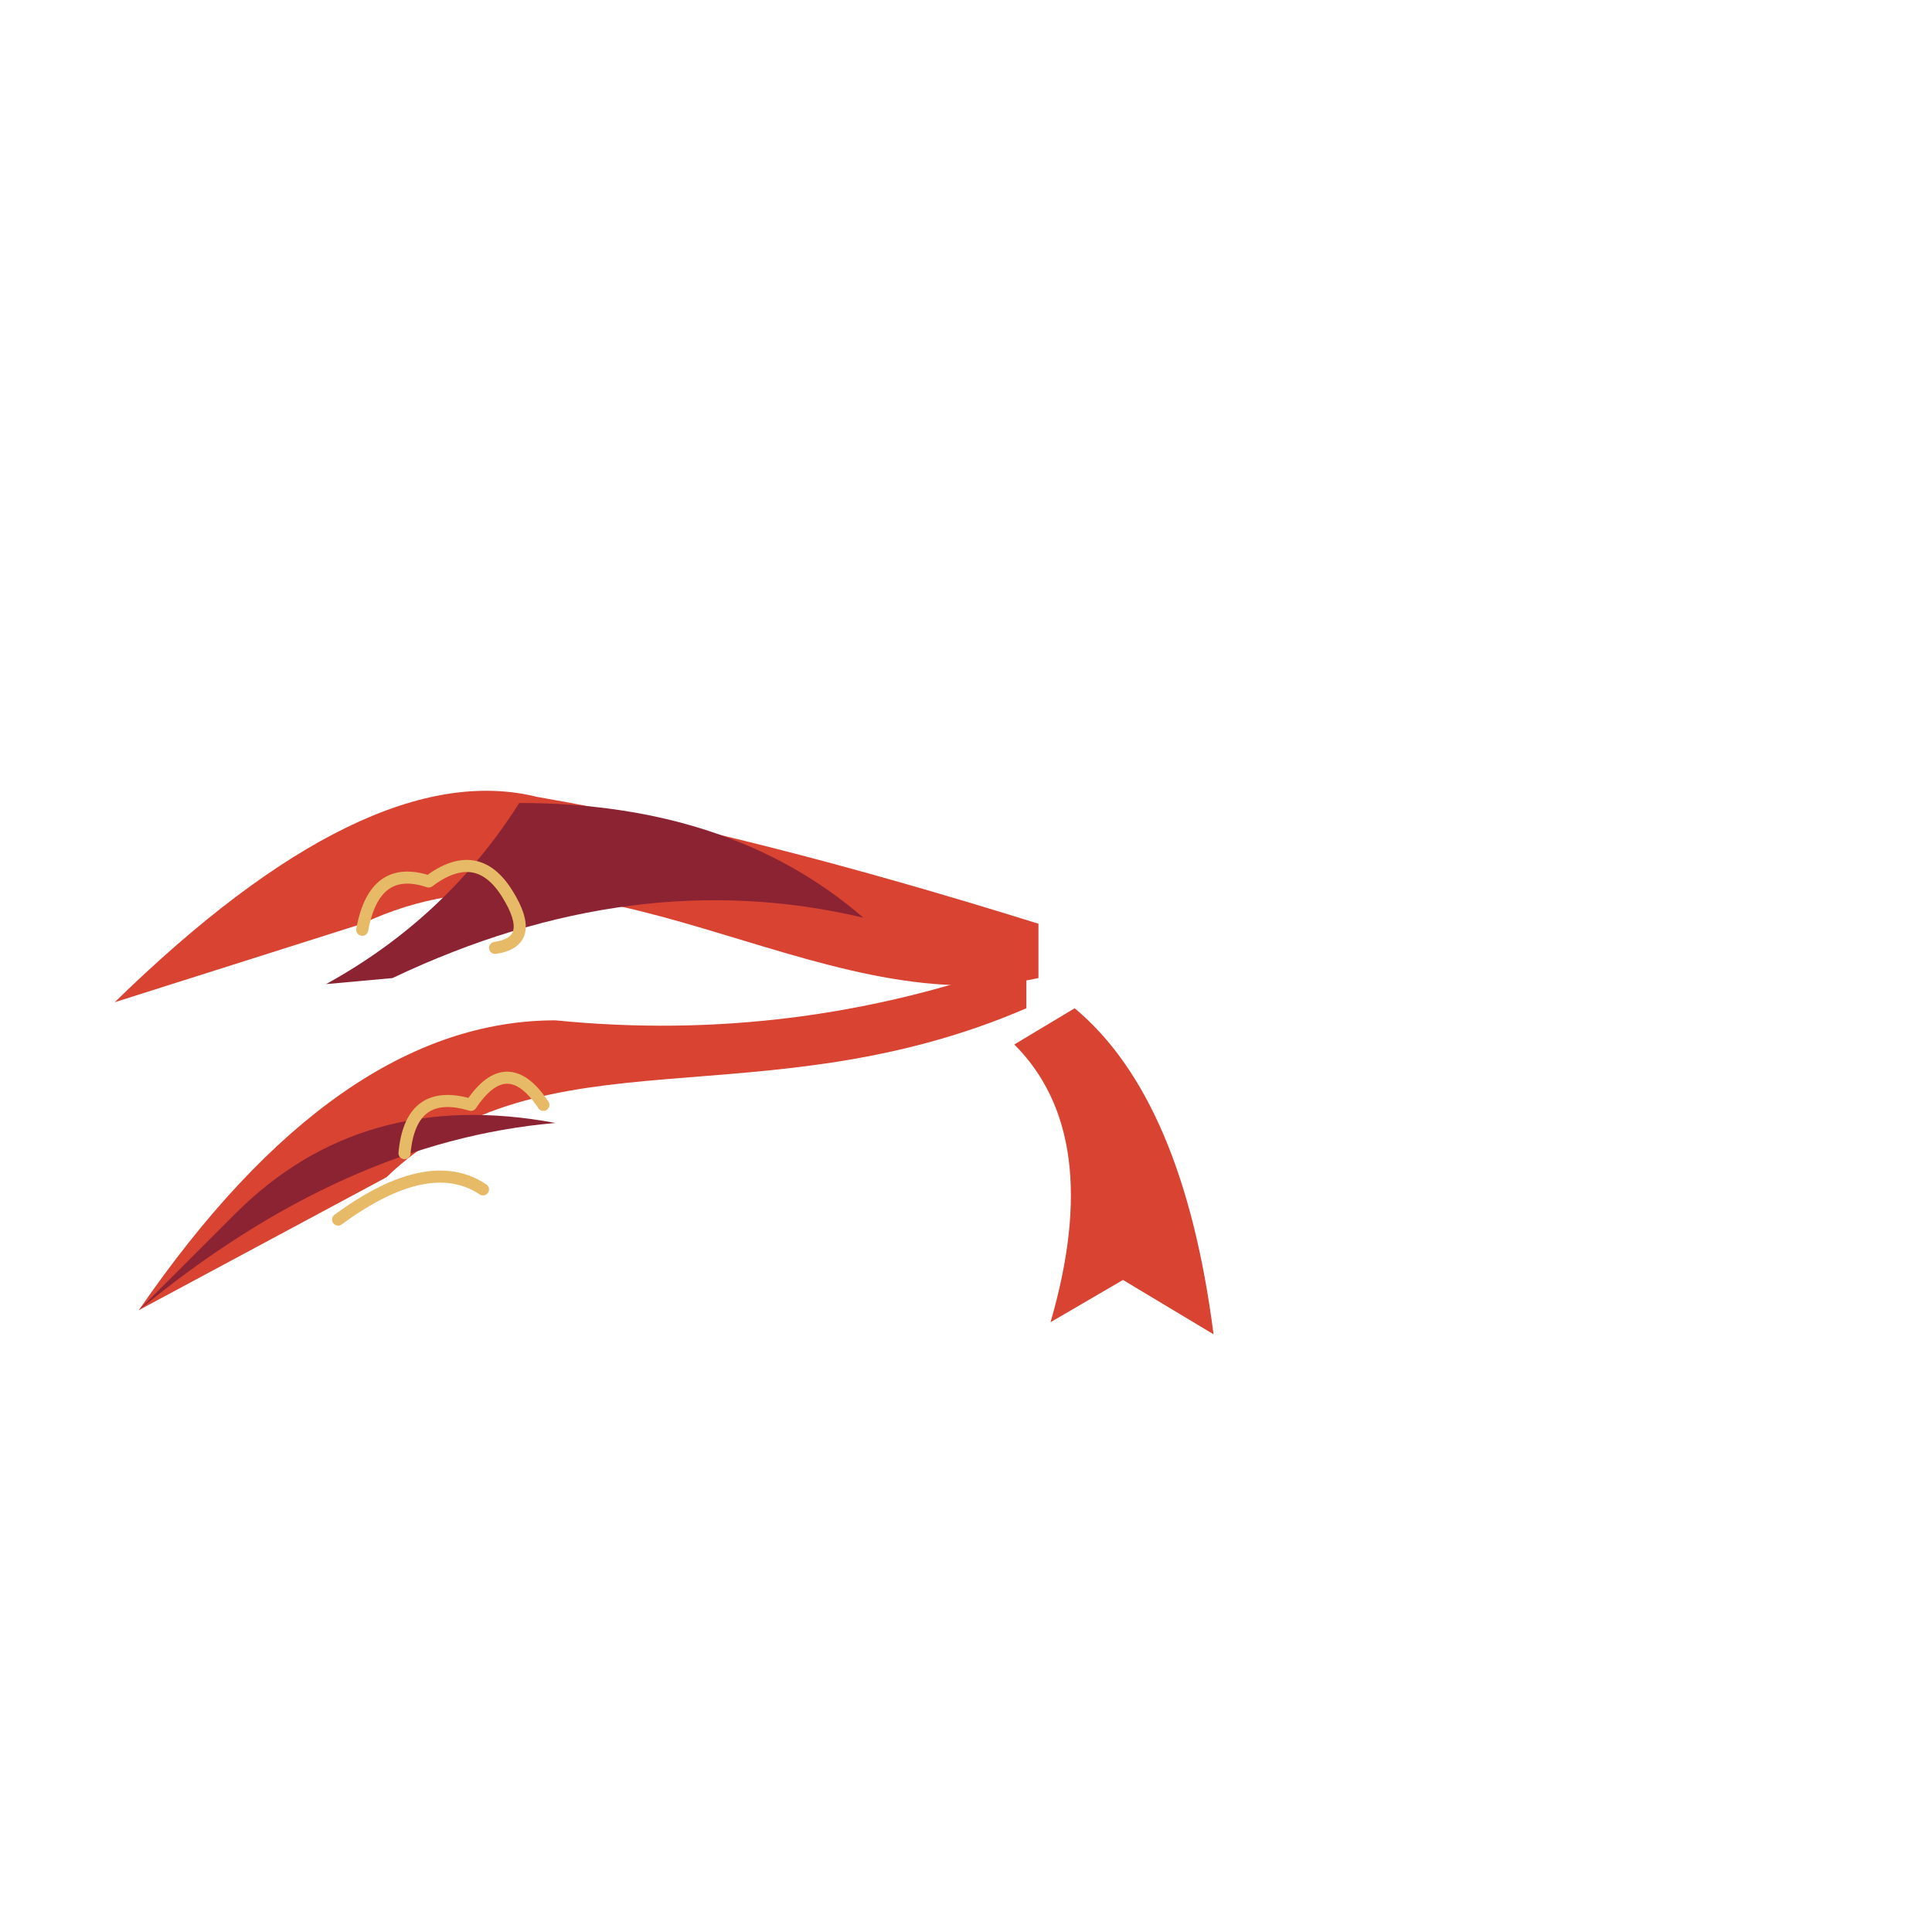
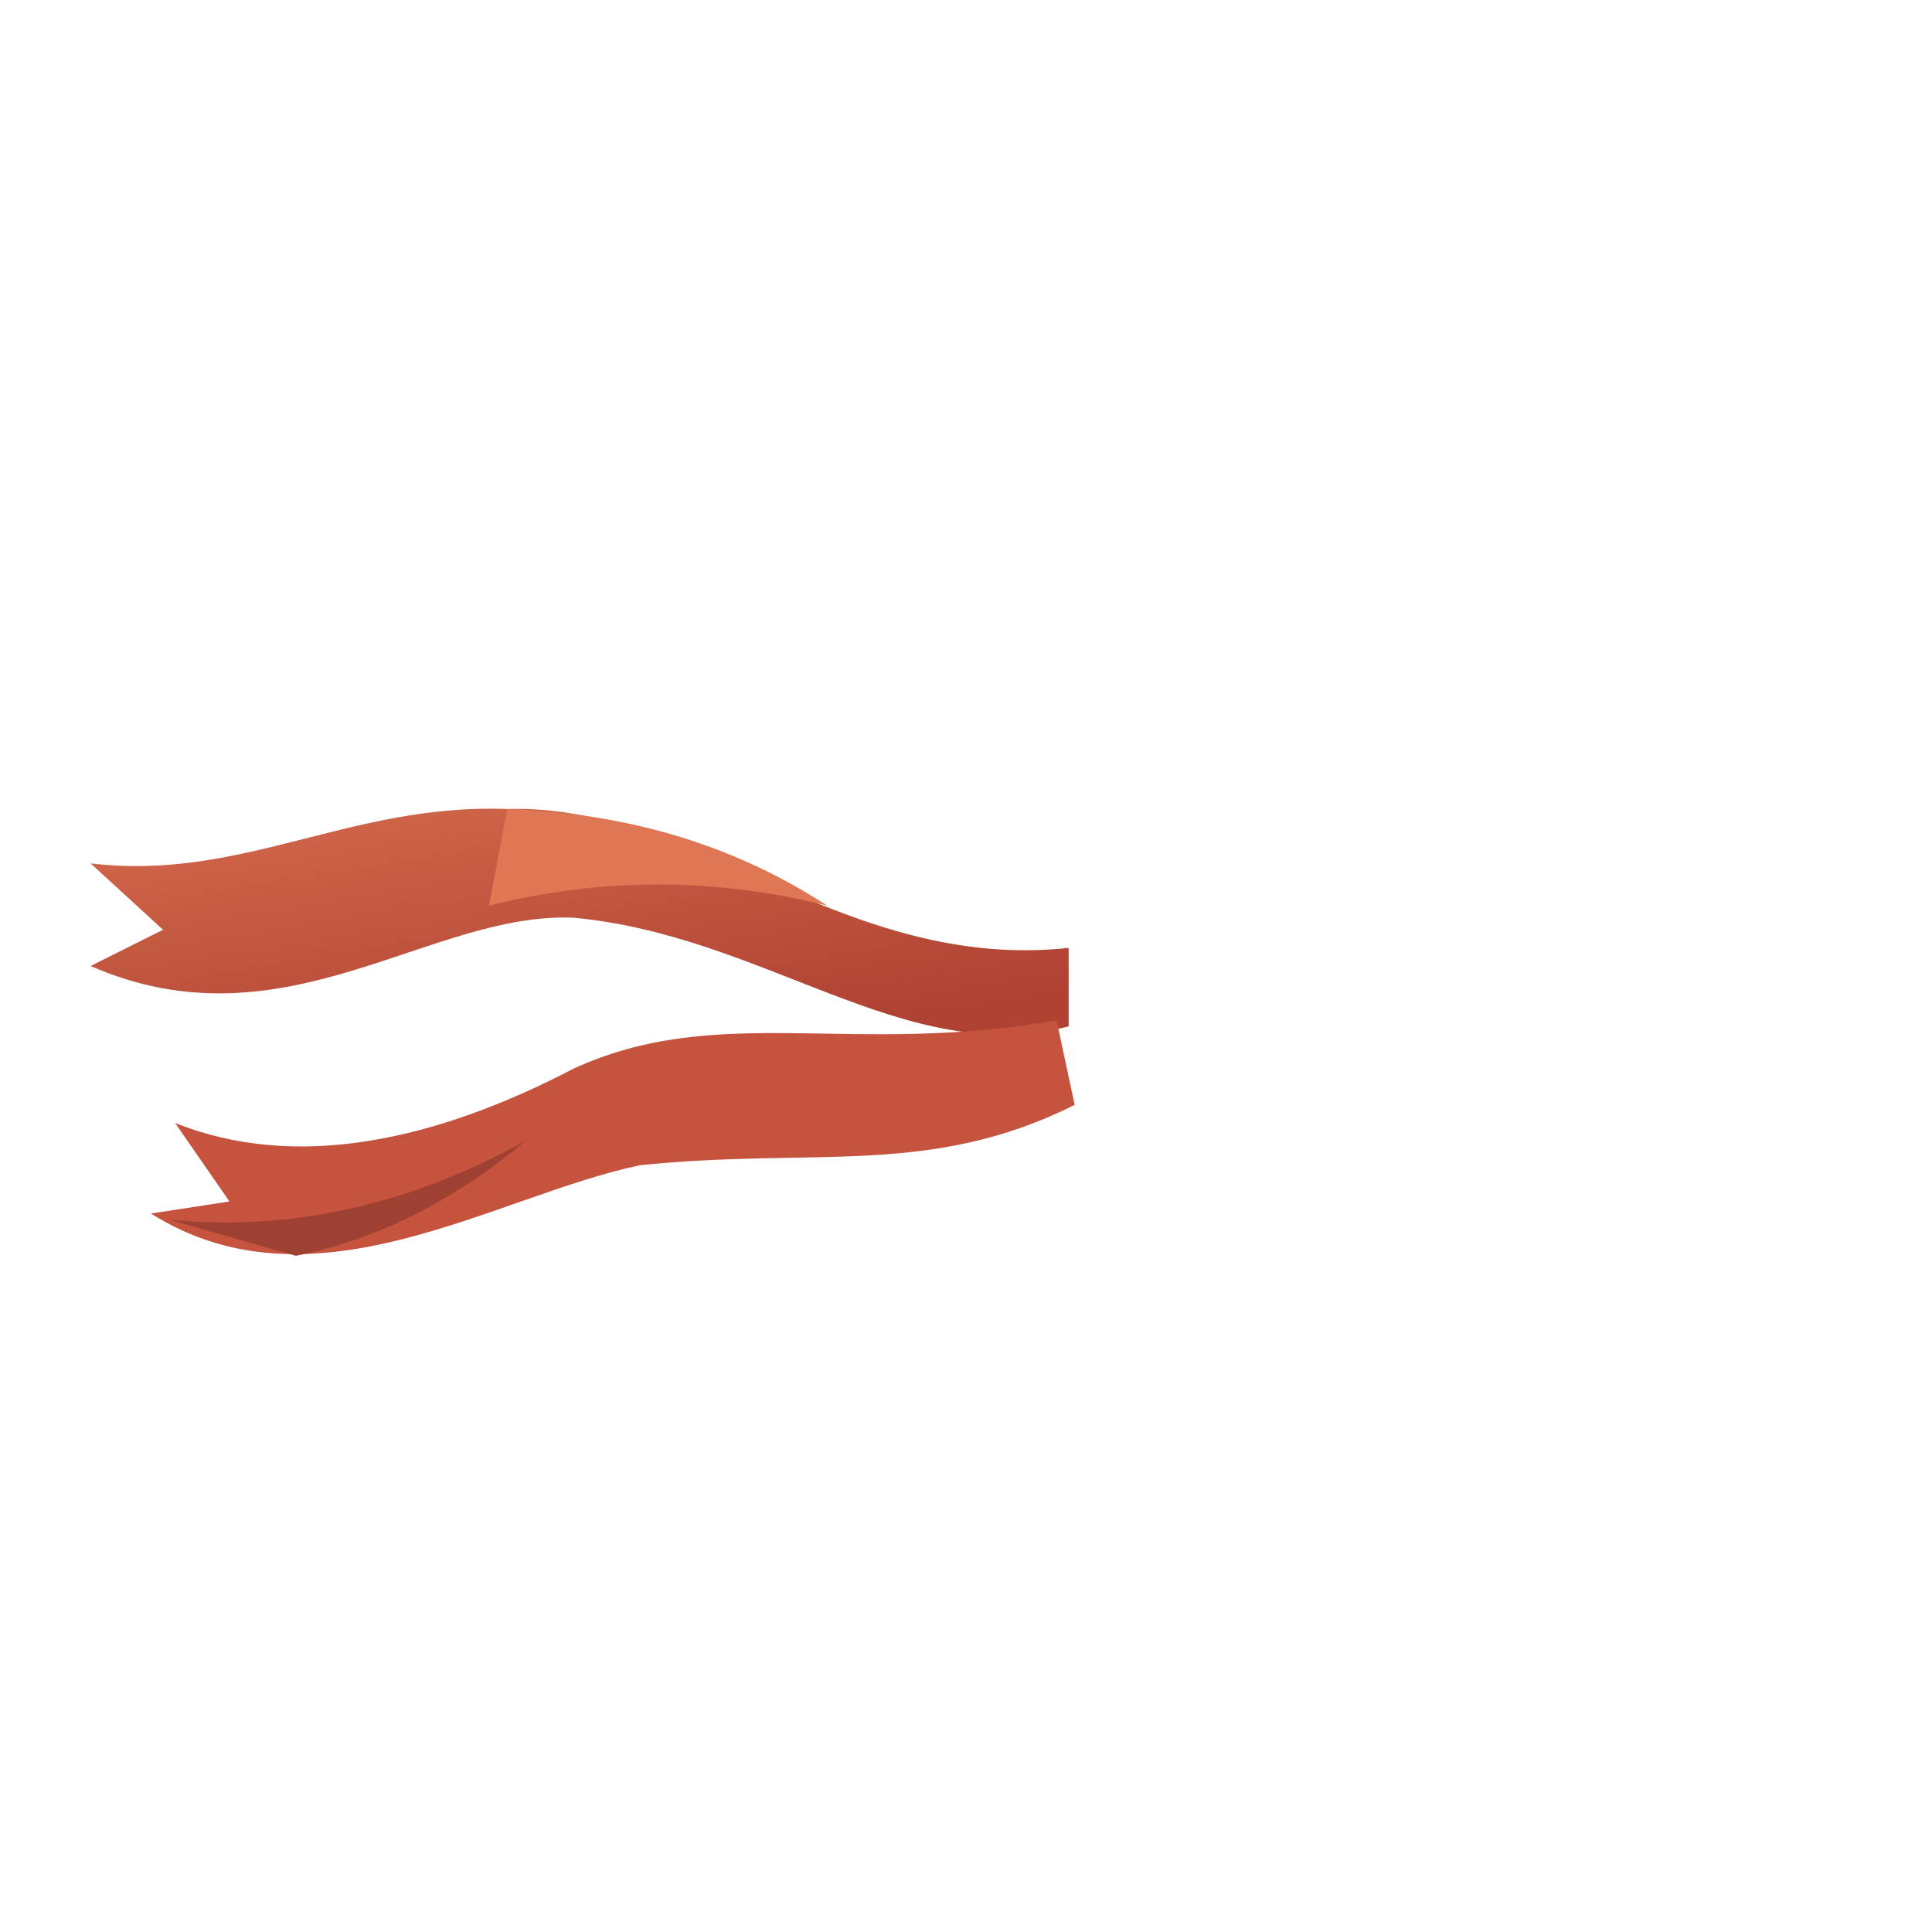
<svg xmlns="http://www.w3.org/2000/svg" width="320" height="320" viewBox="-160 -160 320 320">
  <g id="fox_scarf" transform="scale(1)">
-     <path d="M 12 2 C -25 10 -62 -25 -100 -7 L -141 6 Q -99 -35 -71 -28 Q -36 -22 12 -7 Z" fill="#D84332" />
-     <path d="M -74 -27 Q -39 -27 -17 -8 Q -55 -17 -95 2 L -106 3 Q -86 -8 -74 -27 Z" fill="#8B2333" />
-     <path d="M 10 7 C -34 26 -70 10 -96 35 L -137 57 Q -104 9 -68 9 Q -28 13 10 -1 Z" fill="#D84332" />
-     <path d="M -137 57 Q -103 29 -68 26 Q -100 20 -121 41 Z" fill="#8B2333" />
-     <path d="M -100 -6 Q -98 -17 -89 -14 Q -81 -20 -76 -12 Q -71 -4 -78 -3 M -93 31 Q -92 20 -82 23 Q -76 14 -70 23 M -104 42 Q -89 31 -80 37" fill="none" stroke="#E7BA68" stroke-width="2" stroke-linecap="round" stroke-linejoin="round" />
-     <path d="M 18 7 Q 36 22 41 61 L 26 52 L 14 59 Q 23 28 8 13 Z" fill="#D84332" />
+     <defs>
+       <linearGradient id="fur_fox_scarf" x1="0" y1="0" x2=".8" y2="1">
+         <stop stop-color="#FFF8E9" />
+         <stop offset=".65" stop-color="#F5E8CC" />
+         <stop offset="1" stop-color="#DDC9A3" />
+       </linearGradient>
+       <linearGradient id="red_fox_scarf" x1="0" y1="0" x2=".7" y2="1">
+         <stop stop-color="#D46A4C" />
+         <stop offset="1" stop-color="#AF4233" />
+       </linearGradient>
+       <radialGradient id="gold_fox_scarf" cx=".3" cy=".25" r=".8">
+         <stop stop-color="#F5D58B" />
+         <stop offset="1" stop-color="#BD873A" />
+       </radialGradient>
+     </defs>
+     <path d="M17-3C-20 1-45-27-76-26C-102-27-120-14-145-17L-133-6L-145 0C-113 14-89-9-65-8C-33-5-10 17 17 10Z" fill="url(#red_fox_scarf)" />
+     <path d="M15 9C-19 15-41 6-65 17C-88 29-111 34-131 26L-122 39L-135 41C-108 58-78 38-54 33C-25 30-6 35 18 23Z" fill="#C6533D" />
+     <path d="M-76-26Q-46-25-23-10Q-51-17-79-10Z" fill="#DF7755" />
+     <path d="M-132 42Q-102 45-73 29Q-91 44-111 48Z" fill="#9E4132" />
  </g>
</svg>
